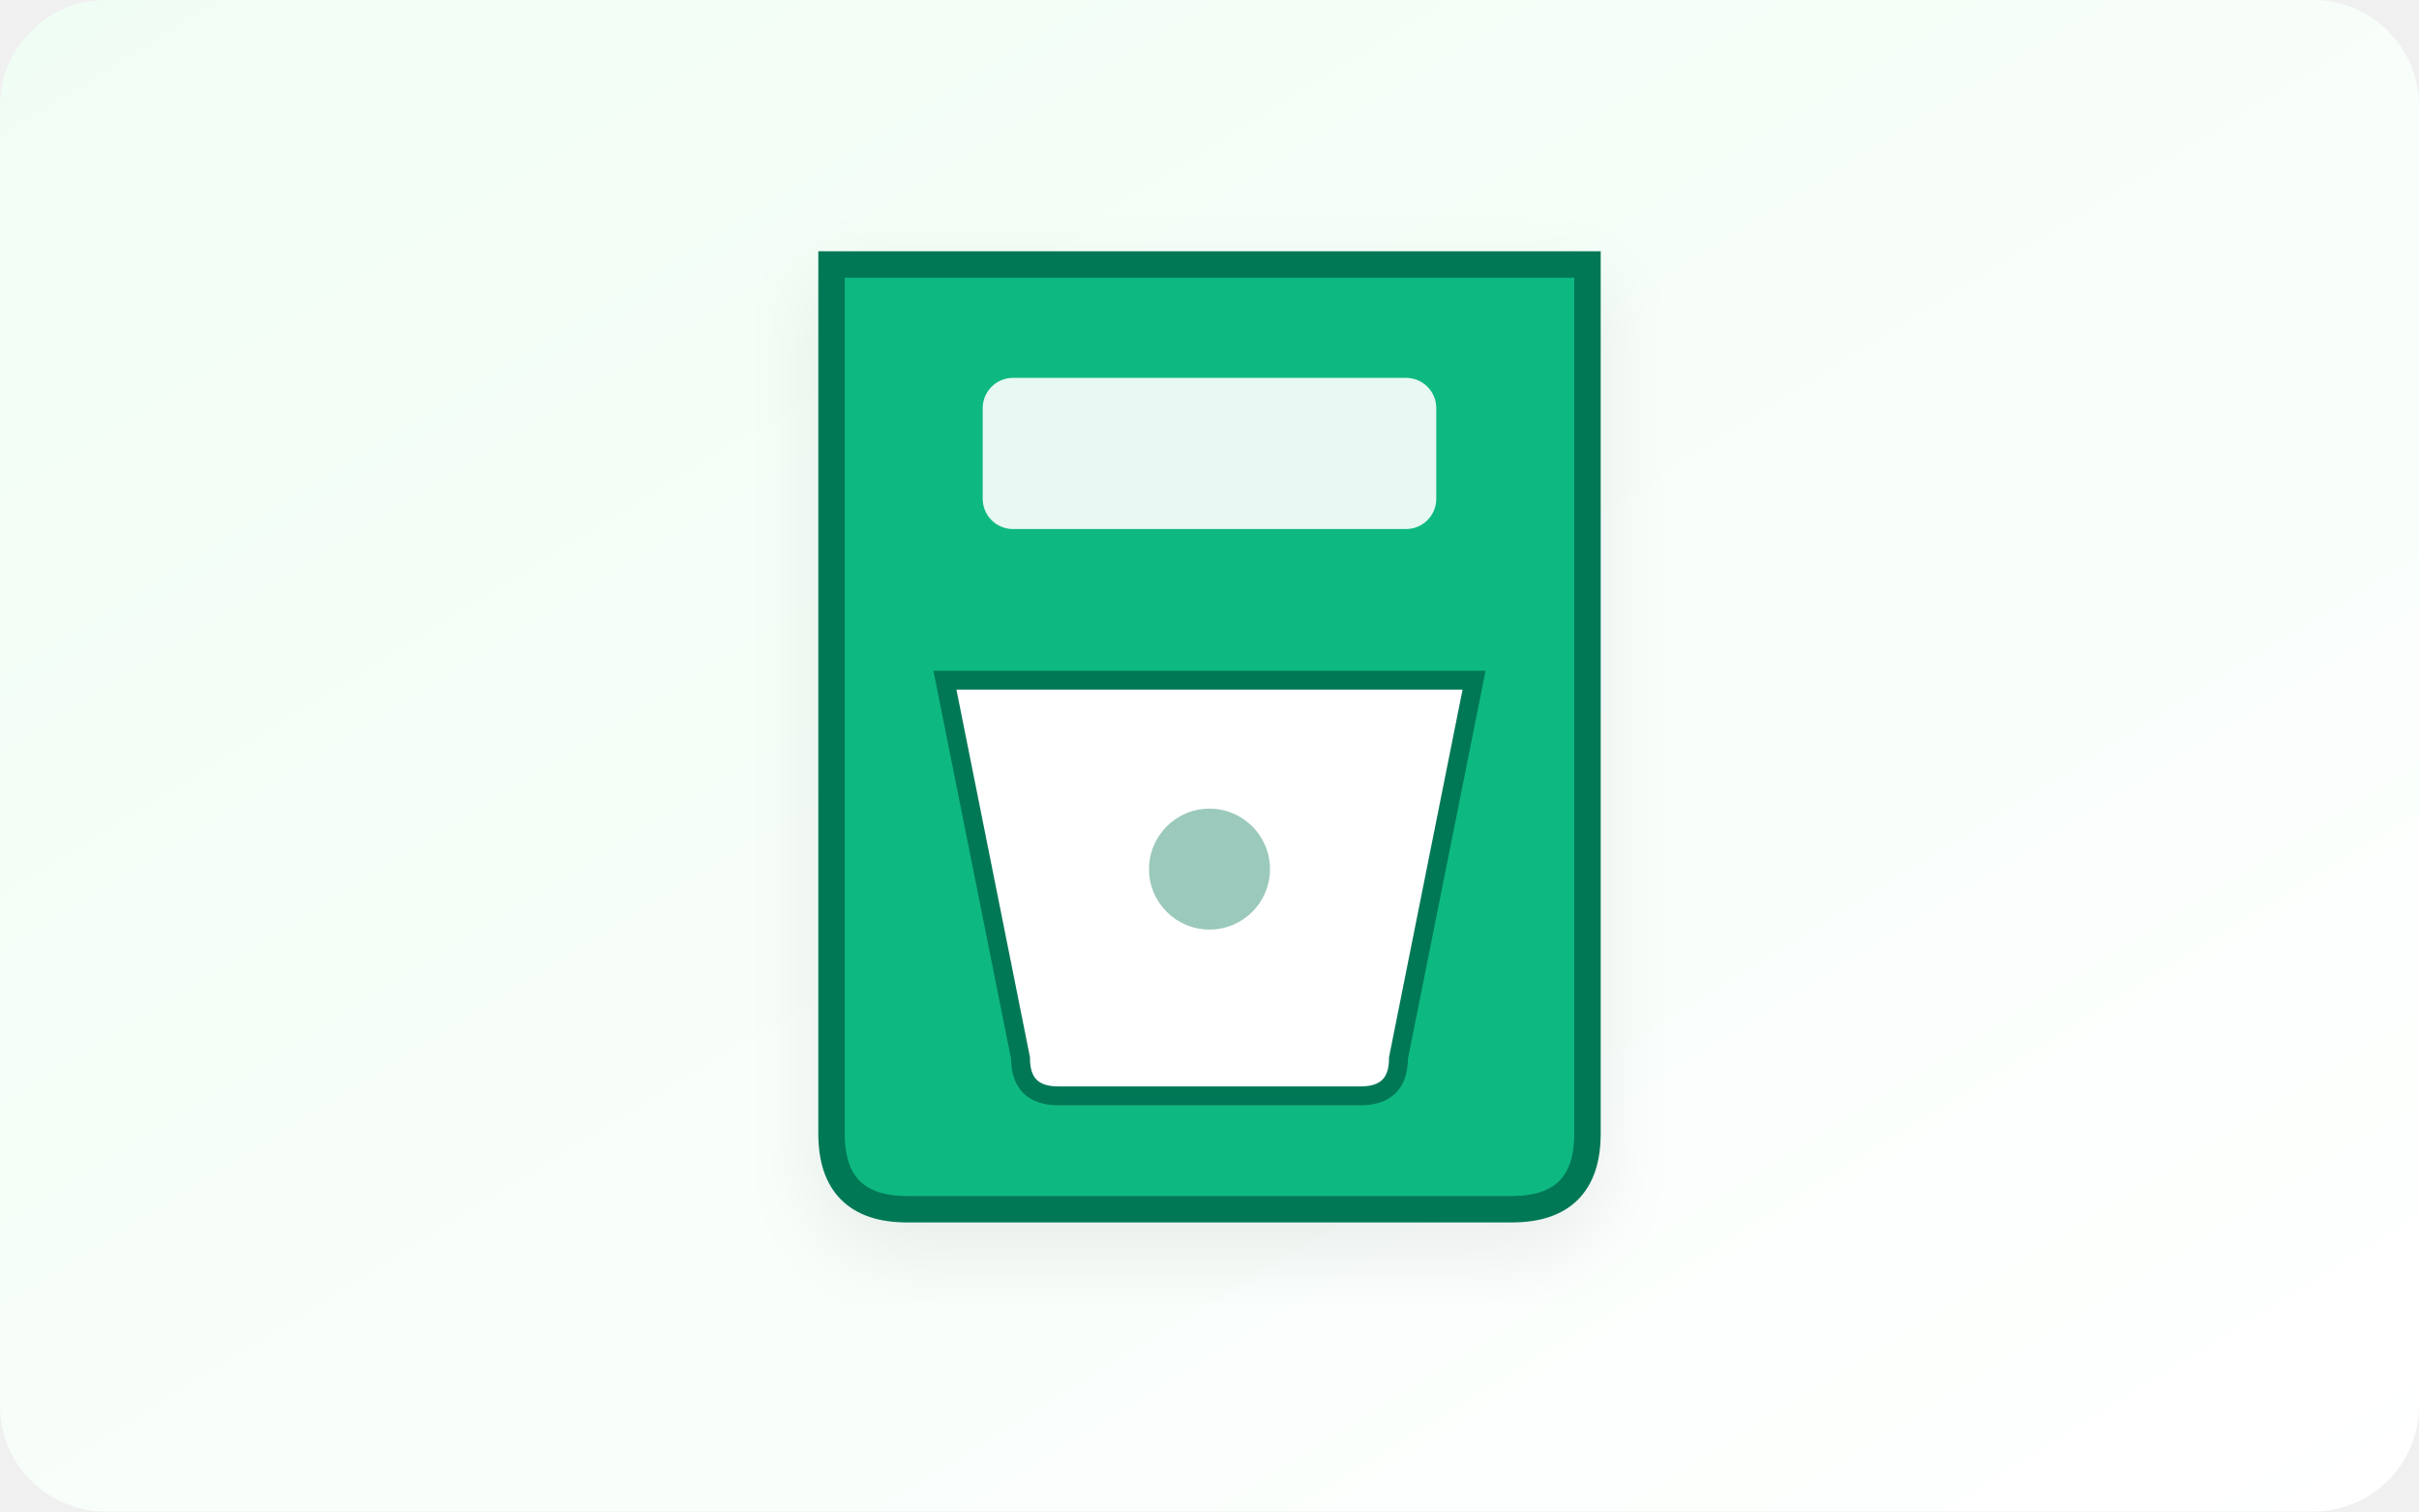
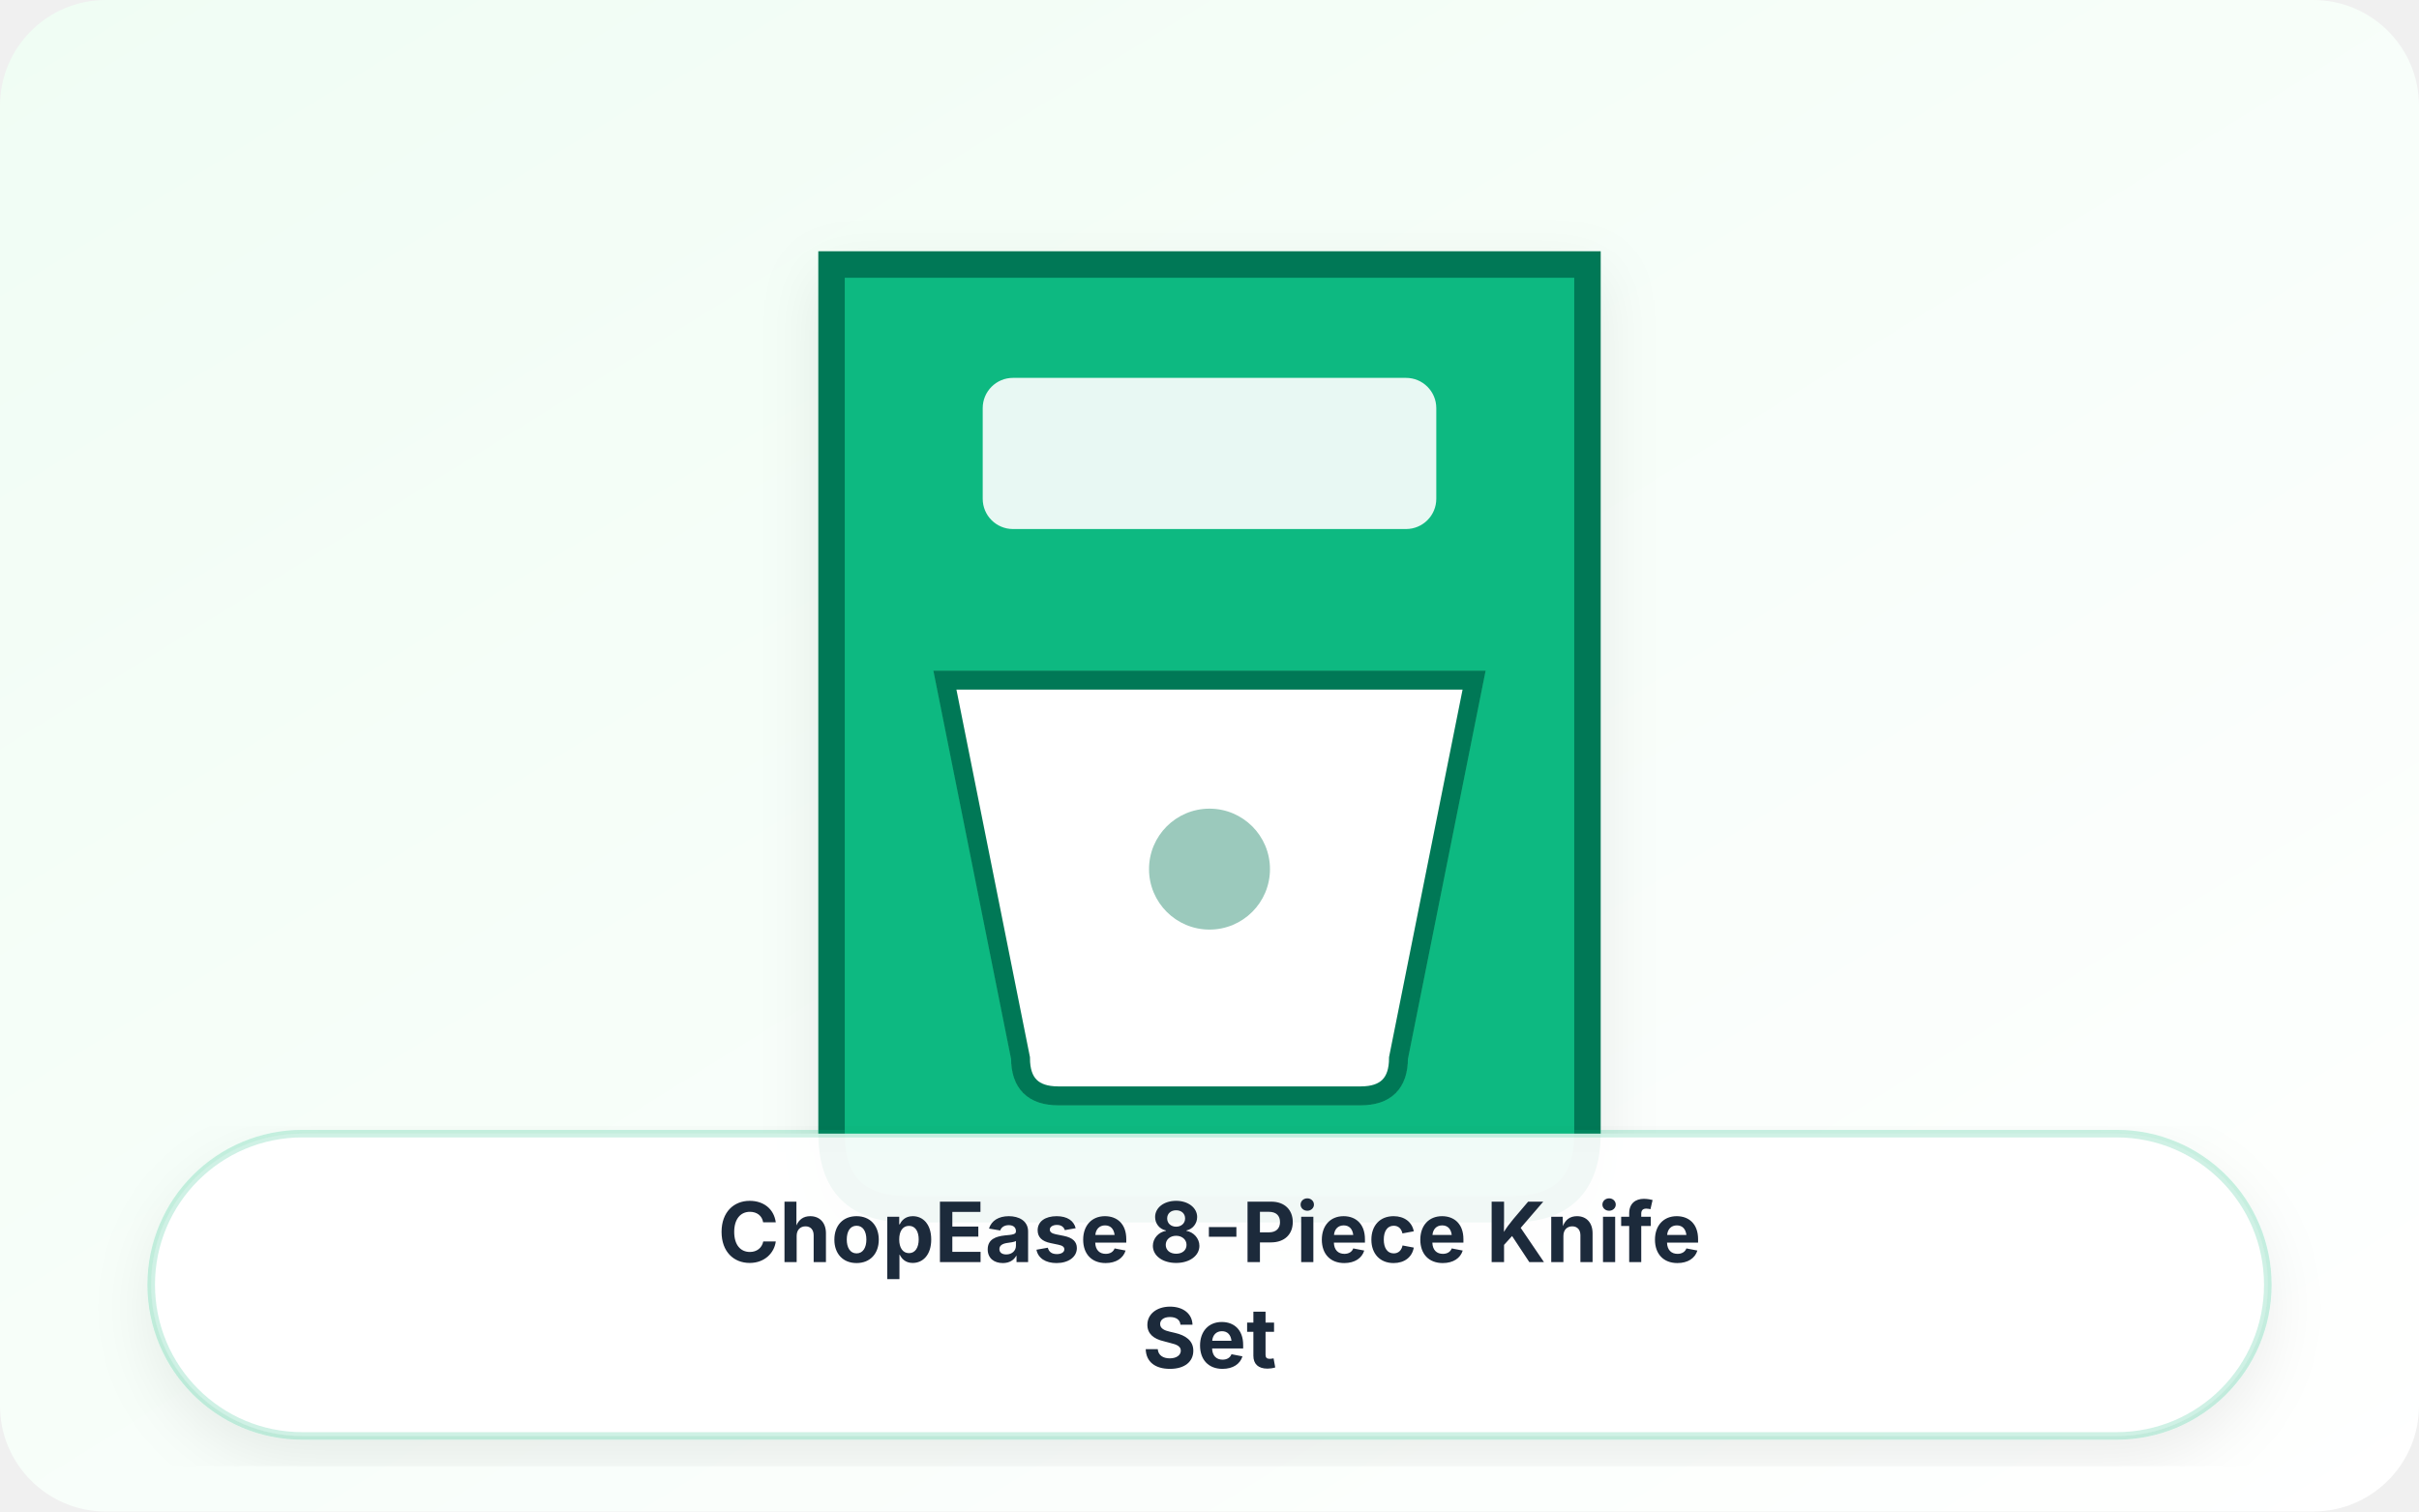
<svg xmlns="http://www.w3.org/2000/svg" viewBox="0 0 320 200" width="100%" height="100%" preserveAspectRatio="xMidYMid meet">
  <defs>
    <linearGradient id="bg-grad-home" x1="0%" y1="0%" x2="100%" y2="100%">
      <stop offset="0%" stop-color="#F0FDF4" />
      <stop offset="100%" stop-color="#FFFFFF" />
    </linearGradient>
    <filter id="shadow" x="-10%" y="-10%" width="120%" height="120%">
-       <feDropShadow dx="0" dy="4" stdDeviation="5" flood-opacity="0.07" />
+       <feDropShadow dx="0" dy="3" stdDeviation="4" flood-opacity="0.08" />
    </filter>
  </defs>
  <rect width="320" height="200" rx="14" fill="url(#bg-grad-home)" />
  <g filter="url(#shadow)">
    <path d="M110 35 L210 35 L210 150 Q210 160 200 160 L120 160 Q110 160 110 150 Z" fill="#10B981" stroke="#047857" stroke-width="3.5" />
    <rect x="130" y="50" width="60" height="20" rx="4" fill="#FFFFFF" opacity="0.9" />
    <path d="M125 90 L195 90 L185 140 Q185 145 180 145 L140 145 Q135 145 135 140 Z" fill="#FFFFFF" stroke="#047857" stroke-width="2.5" />
    <circle cx="160" cy="115" r="8" fill="#047857" opacity="0.4" />
  </g>
+   <g filter="url(#shadow)">
+     <rect x="20" y="150" width="280" height="40" rx="20.0" fill="#FFFFFF" fill-opacity="0.94" stroke="#10B981" stroke-opacity="0.2" stroke-width="1" />
+     <text x="160" y="167" font-family="system-ui, -apple-system, sans-serif" font-size="11" font-weight="700" fill="#1E293B" text-anchor="middle">ChopEase 8-Piece Knife</text>
+     <text x="160" y="181" font-family="system-ui, -apple-system, sans-serif" font-size="11" font-weight="700" fill="#1E293B" text-anchor="middle">Set</text>
+   </g>
</svg>
